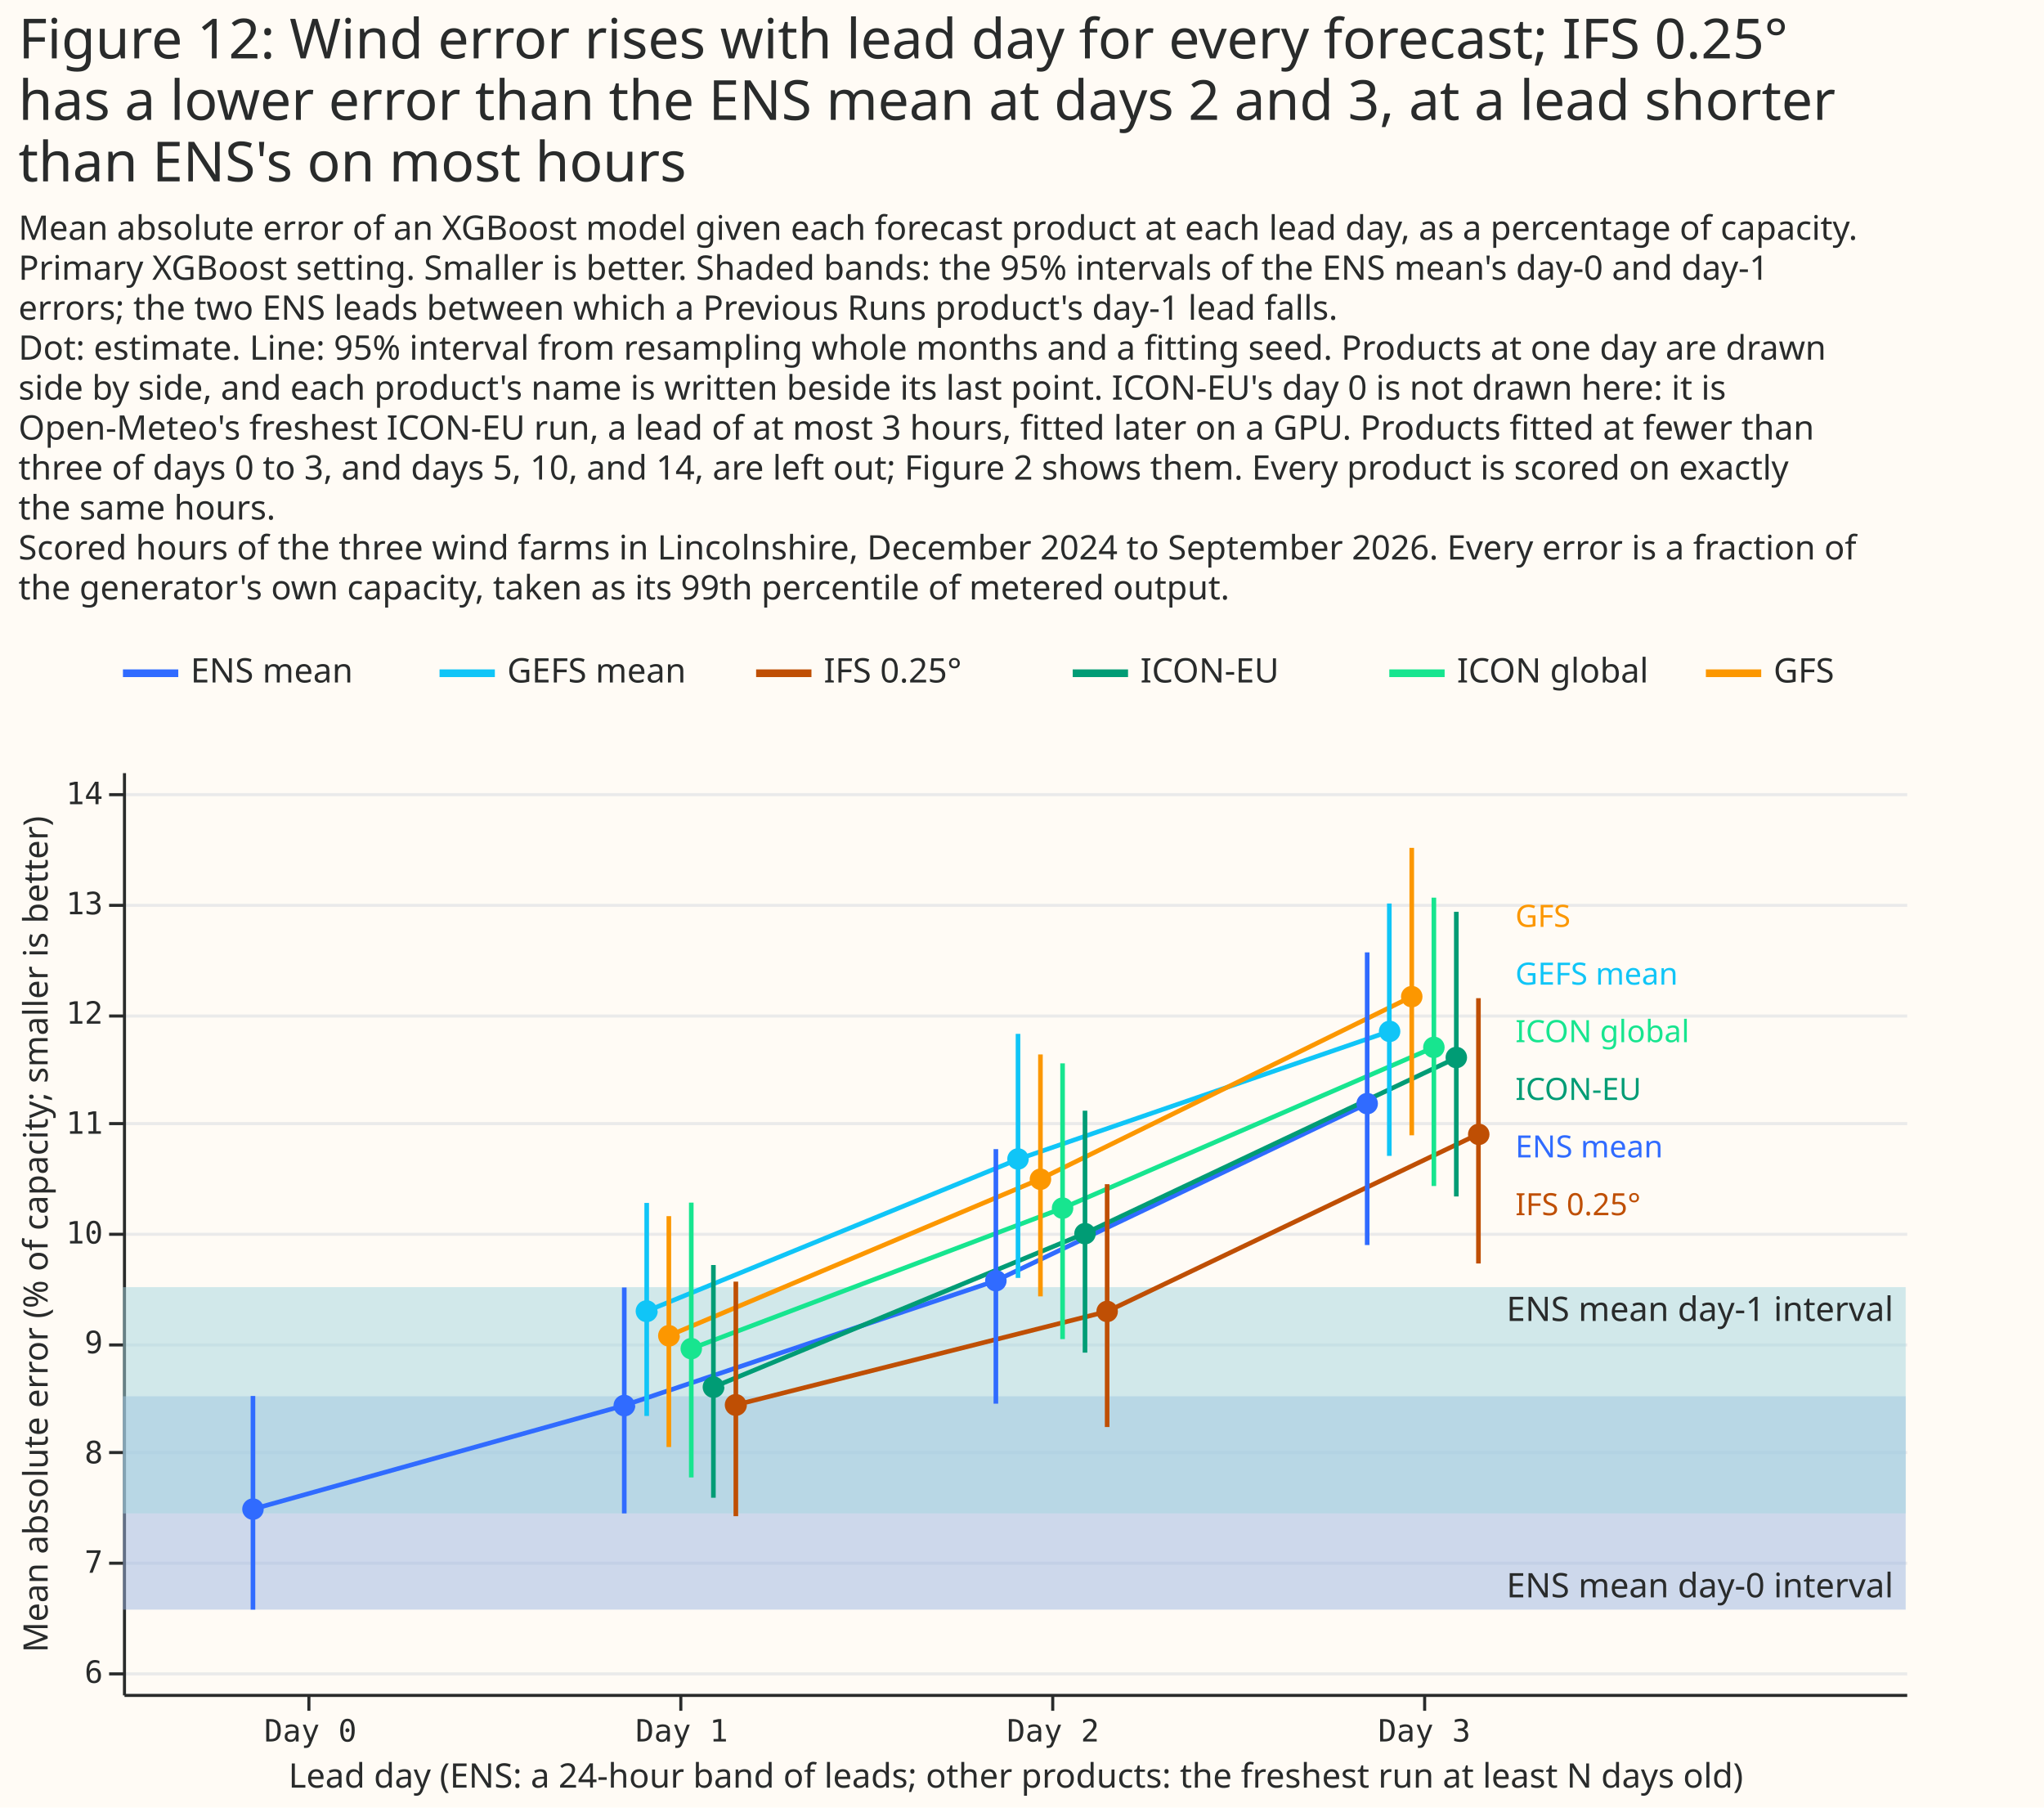
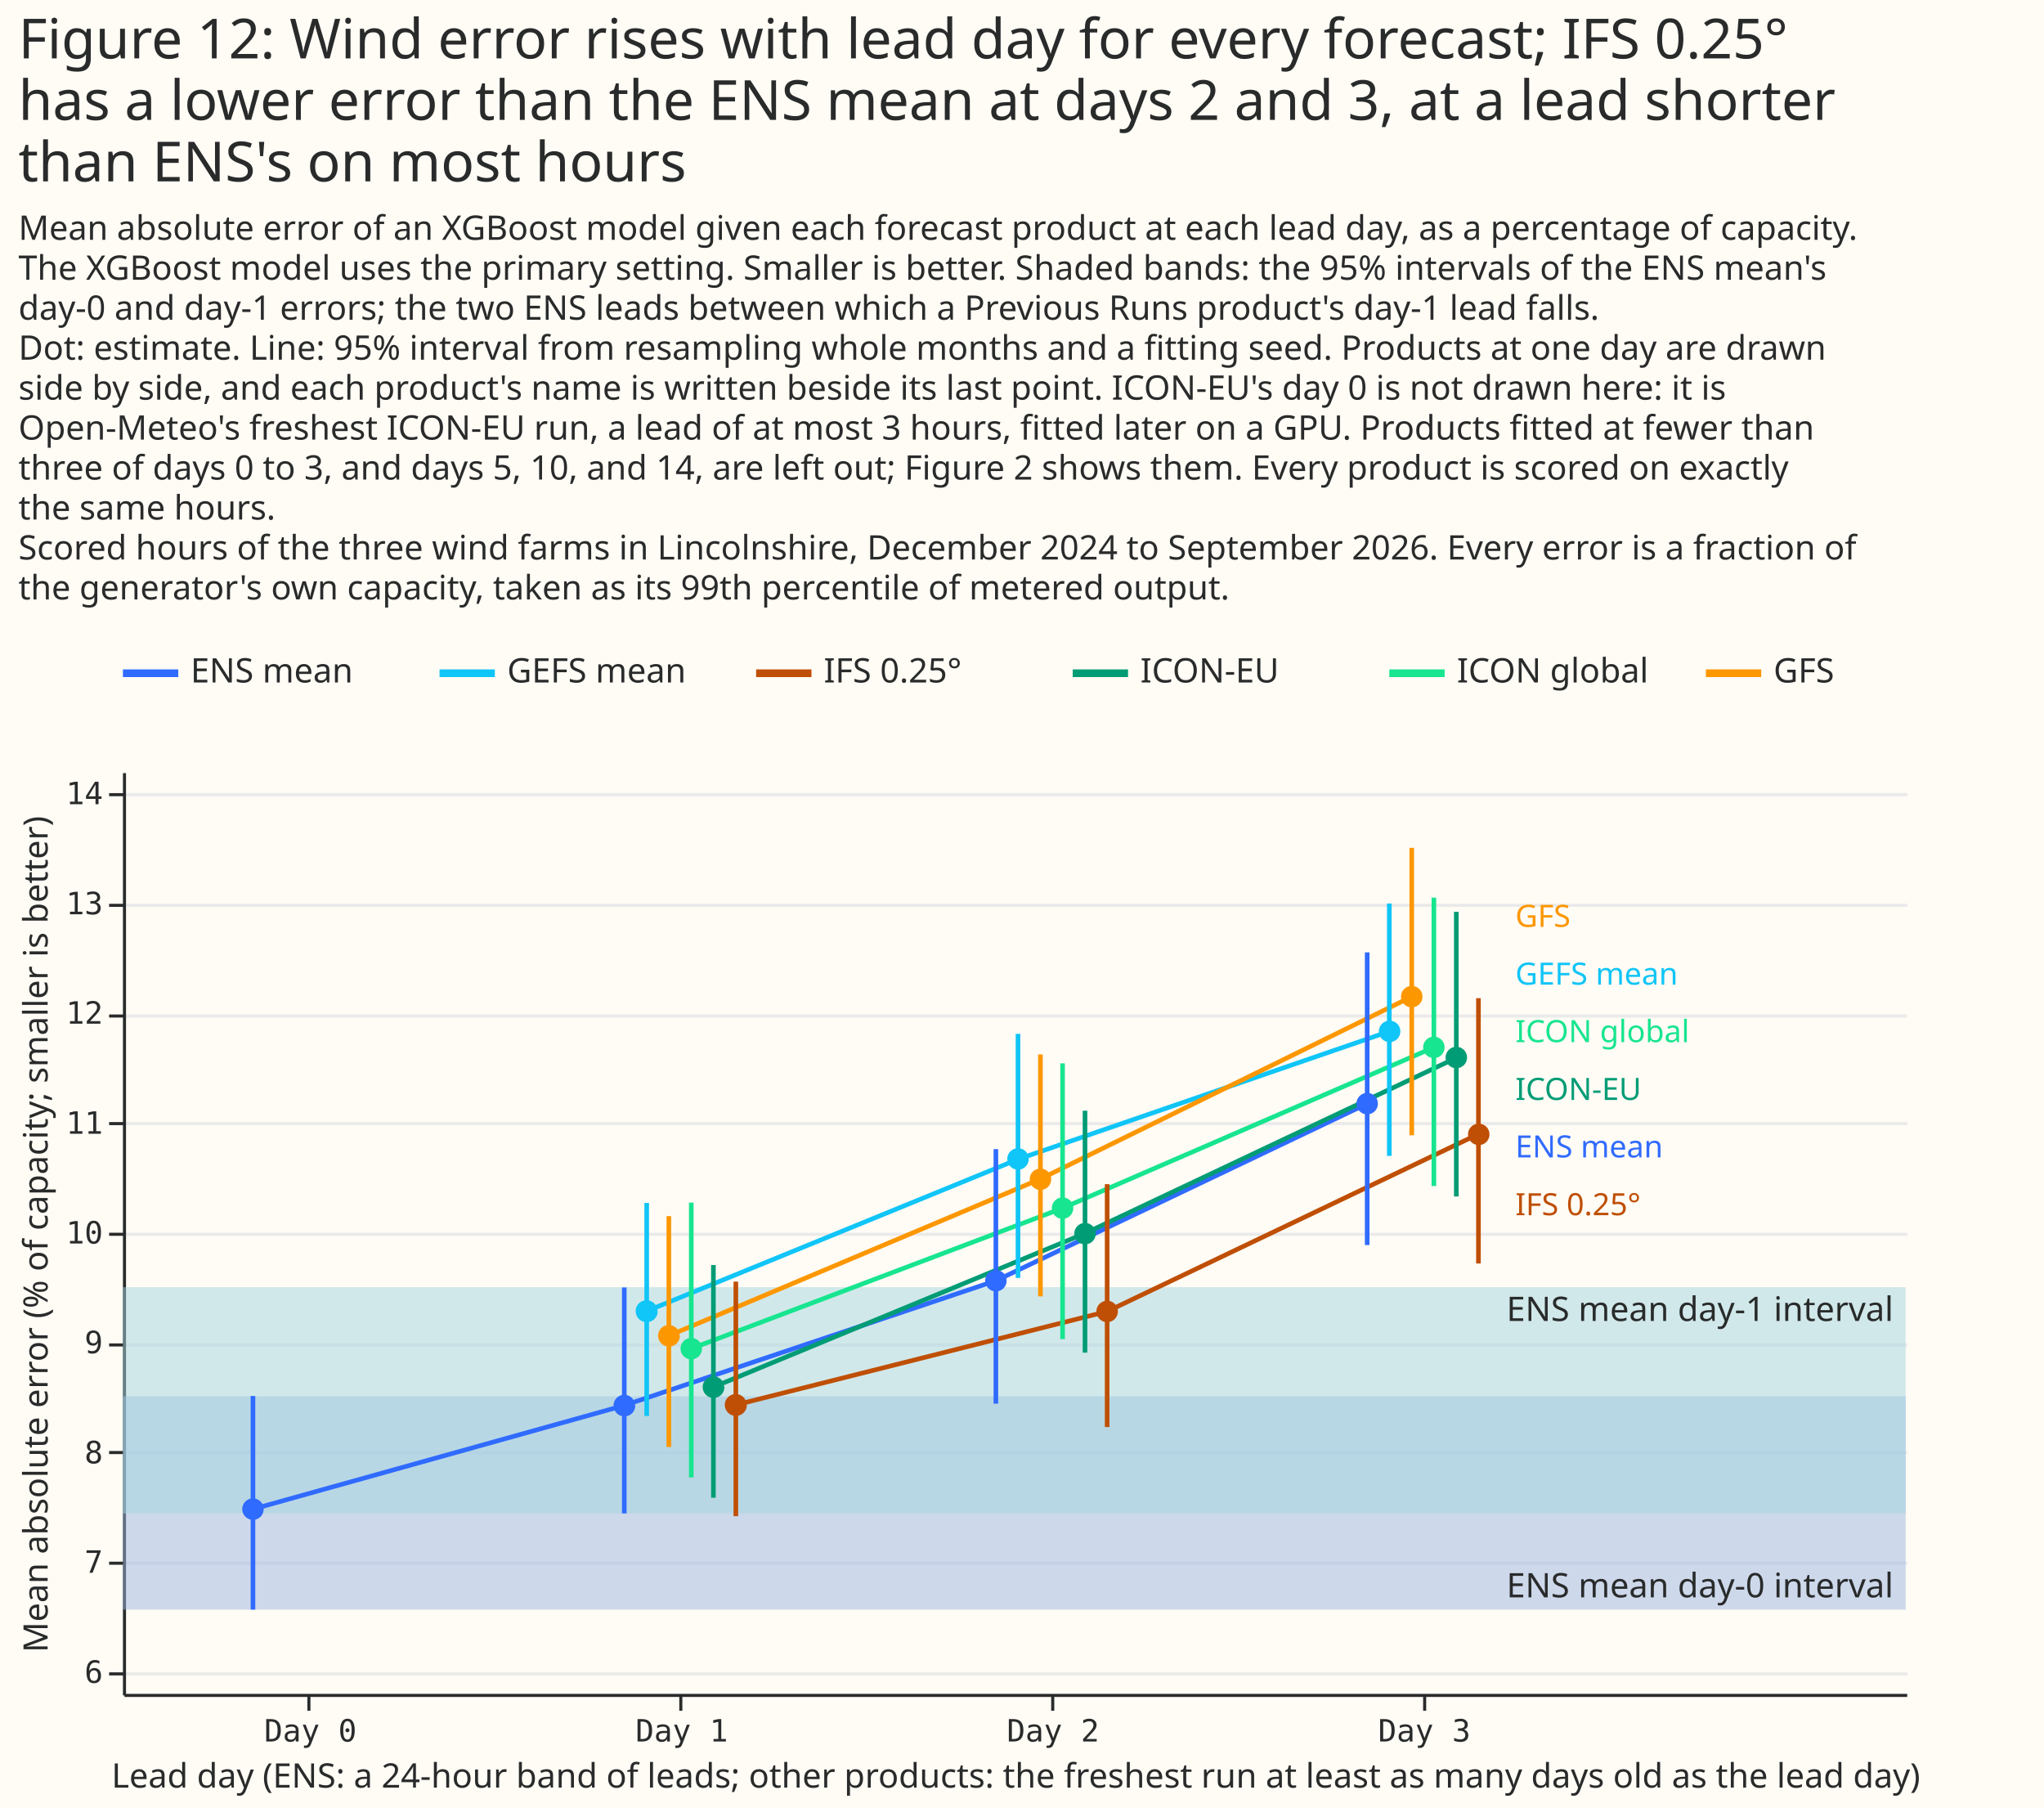
<svg xmlns="http://www.w3.org/2000/svg" width="665" height="588" class="marks" viewBox="0 0 665 588">
  <path fill="#fffbf5" d="M0 0h665v588H0z" />
  <g fill="none" stroke-miterlimit="10" aria-roledescription="group mark container" class="mark-group role-frame root">
    <g aria-roledescription="group mark container" class="mark-group role-scope concat_0_group">
      <path fill="#fffbf5" d="M40 211h620v16H40Z" aria-hidden="true" class="background" />
      <g stroke-dasharray="1,0" stroke-width="2.5" aria-hidden="true" class="mark-rule role-mark concat_0_layer_0_marks">
        <path stroke="#306bff" d="M40 219h18" />
        <path stroke="#10c5f7" d="M143 219h18" />
        <path stroke="#bf4f04" d="M246 219h18" />
        <path stroke="#009c75" d="M349 219h18" />
        <path stroke="#17e58f" d="M452 219h18" />
        <path stroke="#fc9700" d="M555 219h18" />
      </g>
      <g fill="#292b2b" aria-roledescription="text mark container" class="mark-text role-mark concat_0_layer_1_marks" font-family="Matter XH, DM Sans, sans-serif" font-size="11">
        <text aria-label="x: 0; label: ENS mean" aria-roledescription="text mark" transform="translate(62 222)">ENS mean</text>
        <text aria-label="x: 103; label: GEFS mean" aria-roledescription="text mark" transform="translate(165 222)">GEFS mean</text>
        <text aria-label="x: 206; label: IFS 0.25°" aria-roledescription="text mark" transform="translate(268 222)">IFS 0.25°</text>
        <text aria-label="x: 309; label: ICON-EU" aria-roledescription="text mark" transform="translate(371 222)">ICON-EU</text>
        <text aria-label="x: 412; label: ICON global" aria-roledescription="text mark" transform="translate(474 222)">ICON global</text>
        <text aria-label="x: 515; label: GFS" aria-roledescription="text mark" transform="translate(577 222)">GFS</text>
      </g>
    </g>
    <g aria-roledescription="group mark container" class="mark-group role-scope concat_1_group">
      <path fill="#fffbf5" d="M40 251h580v300H40Z" aria-hidden="true" class="background" />
      <g aria-hidden="true" class="mark-group role-axis">
        <path stroke="#eaeaea" d="M40.5 544.5h580m-580-36h580m-580-36h580m-580-35h580m-580-36h580m-580-36h580m-580-35h580m-580-36h580m-580-36h580" class="mark-rule role-axis-grid" pointer-events="none" />
      </g>
-       <g aria-label="X-axis titled 'Lead day (ENS: a 24-hour band of leads; other products: the freshest run at least N days old)' for a linear scale with values from −1 to 4" aria-roledescription="axis" class="mark-group role-axis" pointer-events="none">
+       <g aria-label="X-axis titled 'Lead day (ENS: a 24-hour band of leads; other products: the freshest run at least as many days old as the lead day)' for a linear scale with values from −1 to 4" aria-roledescription="axis" class="mark-group role-axis" pointer-events="none">
        <path stroke="#292b2b" d="M100.5 551.5v5m121-5v5m121-5v5m121-5v5" class="mark-rule role-axis-tick" />
        <g fill="#292b2b" class="mark-text role-axis-label" font-family="Matter Semi Mono, Roboto Mono, monospace" font-size="10" text-anchor="middle">
          <text transform="translate(101 566.5)">Day 0</text>
          <text transform="translate(221.8 566.5)">Day 1</text>
          <text transform="translate(342.6 566.5)">Day 2</text>
          <text transform="translate(463.4 566.5)">Day 3</text>
        </g>
        <path stroke="#292b2b" d="M40.5 551.5h580" class="mark-rule role-axis-domain" />
-         <text fill="#292b2b" class="mark-text role-axis-title" font-family="Matter XH, DM Sans, sans-serif" font-size="11" text-anchor="middle" transform="translate(330.5 581.5)">Lead day (ENS: a 24-hour band of leads; other products: the freshest run at least N days old)</text>
+         <text fill="#292b2b" class="mark-text role-axis-title" font-family="Matter XH, DM Sans, sans-serif" font-size="11" text-anchor="middle" transform="translate(330.5 581.5)">Lead day (ENS: a 24-hour band of leads; other products: the freshest run at least as many days old as the lead day)</text>
      </g>
      <g aria-label="Y-axis titled 'Mean absolute error (% of capacity; smaller is better)' for a linear scale with values from 6 to 14" aria-roledescription="axis" class="mark-group role-axis" pointer-events="none">
        <path stroke="#292b2b" d="M40.5 544.5h-5m5-36h-5m5-36h-5m5-35h-5m5-36h-5m5-36h-5m5-35h-5m5-36h-5m5-36h-5" class="mark-rule role-axis-tick" />
        <g fill="#292b2b" class="mark-text role-axis-label" font-family="Matter Semi Mono, Roboto Mono, monospace" font-size="10" text-anchor="end">
          <text transform="translate(33.5 547.4)">6</text>
          <text transform="translate(33.5 511.6)">7</text>
          <text transform="translate(33.5 476)">8</text>
          <text transform="translate(33.5 440.2)">9</text>
          <text transform="translate(33.5 404.5)">10</text>
          <text transform="translate(33.5 368.8)">11</text>
          <text transform="translate(33.5 333)">12</text>
          <text transform="translate(33.5 297.4)">13</text>
          <text transform="translate(33.5 261.6)">14</text>
        </g>
        <path stroke="#292b2b" d="M40.5 551.5v-300" class="mark-rule role-axis-domain" />
        <text fill="#292b2b" class="mark-text role-axis-title" font-family="Matter XH, DM Sans, sans-serif" font-size="11" text-anchor="middle" transform="rotate(-90 208.5 193)">Mean absolute error (% of capacity; smaller is better)</text>
      </g>
      <g aria-hidden="true" class="mark-rect role-mark concat_1_layer_0_marks">
        <path fill="#9cb6e1" d="M40 454.2h580v69.4H40Z" opacity=".5" />
        <path fill="#a3d6e0" d="M40 418.7h580v73.6H40Z" opacity=".5" />
      </g>
      <text fill="#292b2b" aria-hidden="true" class="mark-text role-mark concat_1_layer_1_marks" font-family="Matter XH, DM Sans, sans-serif" font-size="11" text-anchor="end" transform="translate(616 519.6)">ENS mean day-0 interval</text>
      <text fill="#292b2b" aria-hidden="true" class="mark-text role-mark concat_1_layer_2_marks" font-family="Matter XH, DM Sans, sans-serif" font-size="11" text-anchor="end" transform="translate(616 429.7)">ENS mean day-1 interval</text>
      <g aria-roledescription="group mark container" class="mark-group role-scope concat_1_layer_3_pathgroup">
        <path d="M40 251h580v300H40Z" aria-hidden="true" class="background" />
        <path stroke="#306bff" stroke-dasharray="1,0" stroke-width="1.5" d="M82.3 490.9 203 457.2l121-40.6L444.8 359" aria-hidden="true" class="mark-line role-mark concat_1_layer_3_marks" />
        <path d="M40 251h580v300H40Z" aria-hidden="true" class="background" />
        <path stroke="#10c5f7" stroke-dasharray="1,0" stroke-width="1.5" d="m210.4 426.5 120.8-49.4L452 335.5" aria-hidden="true" class="mark-line role-mark concat_1_layer_3_marks" />
        <path d="M40 251h580v300H40Z" aria-hidden="true" class="background" />
        <path stroke="#fc9700" stroke-dasharray="1,0" stroke-width="1.5" d="m217.6 434.5 120.9-51 120.8-59.3" aria-hidden="true" class="mark-line role-mark concat_1_layer_3_marks" />
        <path d="M40 251h580v300H40Z" aria-hidden="true" class="background" />
        <path stroke="#17e58f" stroke-dasharray="1,0" stroke-width="1.5" d="M224.9 438.7 345.7 393l120.8-52.3" aria-hidden="true" class="mark-line role-mark concat_1_layer_3_marks" />
        <path d="M40 251h580v300H40Z" aria-hidden="true" class="background" />
        <path stroke="#009c75" stroke-dasharray="1,0" stroke-width="1.5" d="m232.1 451.2 120.9-50 120.8-57.1" aria-hidden="true" class="mark-line role-mark concat_1_layer_3_marks" />
        <path d="M40 251h580v300H40Z" aria-hidden="true" class="background" />
        <path stroke="#bf4f04" stroke-dasharray="1,0" stroke-width="1.5" d="m239.4 457 120.8-30.4L481 368.9" aria-hidden="true" class="mark-line role-mark concat_1_layer_3_marks" />
      </g>
      <g stroke-width="1.5" aria-hidden="true" class="mark-rule role-mark concat_1_layer_4_marks">
        <path stroke="#306bff" d="M82.3 523.6v-69.5m120.8 38.2v-73.5M324 456.6v-82.8M444.8 405v-95.2" />
        <path stroke="#10c5f7" d="M210.4 460.6v-69.3m120.8 24.4v-79.4M452 376v-82.1" />
        <path stroke="#fc9700" d="M217.6 470.7v-75.1m120.9 26.1V343m120.8 26.3v-93.5" />
        <path stroke="#17e58f" d="M224.9 480.6v-89.4m120.8 44.4v-89.7m120.8 39.9V292" />
        <path stroke="#009c75" d="M232.1 487.2v-75.7M353 440v-78.7m120.8 27.9v-92.6" />
        <path stroke="#bf4f04" d="M239.4 493.2v-76.3m120.8 47.3v-79M481 411v-86.3" />
      </g>
      <g aria-hidden="true" class="mark-symbol role-mark concat_1_layer_5_marks">
        <path fill="#306bff" d="M85.8 490.9a3.5 3.5 0 1 1-7 0 3.5 3.5 0 1 1 7 0m120.9-33.7a3.5 3.5 0 1 1-7.1 0 3.5 3.5 0 1 1 7 0m120.9-40.6a3.5 3.5 0 1 1-7 0 3.5 3.5 0 1 1 7 0M448.3 359a3.5 3.5 0 1 1-7 0 3.5 3.5 0 1 1 7 0" />
        <path fill="#10c5f7" d="M214 426.5a3.5 3.5 0 1 1-7.2 0 3.5 3.5 0 1 1 7.1 0M334.7 377a3.5 3.5 0 1 1-7 0 3.5 3.5 0 1 1 7 0m120.9-41.5a3.5 3.5 0 1 1-7 0 3.5 3.5 0 1 1 7 0" />
        <path fill="#fc9700" d="M221.2 434.5a3.5 3.5 0 1 1-7.1 0 3.5 3.5 0 1 1 7 0M342 383.6a3.5 3.5 0 1 1-7 0 3.5 3.5 0 1 1 7 0m120.8-59.4a3.5 3.5 0 1 1-7 0 3.5 3.5 0 1 1 7 0" />
        <path fill="#17e58f" d="M228.4 438.7a3.5 3.5 0 1 1-7 0 3.5 3.5 0 1 1 7 0M349.2 393a3.5 3.5 0 1 1-7 0 3.5 3.5 0 1 1 7 0M470 340.7a3.5 3.5 0 1 1-7 0 3.5 3.5 0 1 1 7 0" />
        <path fill="#009c75" d="M235.7 451.2a3.5 3.5 0 1 1-7.1 0 3.5 3.5 0 1 1 7 0m120.9-49.9a3.5 3.5 0 1 1-7 0 3.5 3.5 0 1 1 7 0M477.3 344a3.5 3.5 0 1 1-7 0 3.5 3.5 0 1 1 7 0" />
        <path fill="#bf4f04" d="M243 457a3.5 3.5 0 1 1-7.2 0 3.5 3.5 0 1 1 7.1 0m120.8-30.4a3.5 3.5 0 1 1-7 0 3.5 3.5 0 1 1 7 0M484.6 369a3.5 3.5 0 1 1-7 0 3.5 3.5 0 1 1 7 0" />
      </g>
      <g aria-hidden="true" class="mark-text role-mark concat_1_layer_6_marks" font-family="Matter XH, DM Sans, sans-serif" font-size="10">
        <text fill="#306bff" transform="translate(493 376.5)">ENS mean</text>
        <text fill="#10c5f7" transform="translate(493 320.3)">GEFS mean</text>
        <text fill="#fc9700" transform="translate(493 301.5)">GFS</text>
        <text fill="#17e58f" transform="translate(493 339)">ICON global</text>
        <text fill="#009c75" transform="translate(493 357.8)">ICON-EU</text>
        <text fill="#bf4f04" transform="translate(493 395.3)">IFS 0.25°</text>
      </g>
    </g>
    <g fill="#292b2b" class="mark-group role-title" font-family="Matter XH, DM Sans, sans-serif" pointer-events="none">
      <text aria-label="Title text 'Figure 12: Wind error rises with lead day for every forecast; IFS 0.25° has a lower error than the ENS mean at days 2 and 3, at a lead shorter than ENS's on most hours'" aria-roledescription="title" class="mark-text role-title-text" font-size="18" transform="translate(6 19)">
        <tspan>Figure 12: Wind error rises with lead day for every forecast; IFS 0.25°</tspan>
        <tspan x="0" dy="20">has a lower error than the ENS mean at days 2 and 3, at a lead shorter</tspan>
        <tspan x="0" dy="20">than ENS's on most hours</tspan>
      </text>
-       <text aria-label="Subtitle text 'Mean absolute error of an XGBoost model given each forecast product at each lead day, as a percentage of capacity. Primary XGBoost setting. Smaller is better. Shaded bands: the 95% intervals of the ENS mean's day-0 and day-1 errors; the two ENS leads between which a Previous Runs product's day-1 lead falls. Dot: estimate. Line: 95% interval from resampling whole months and a fitting seed. Products at one day are drawn side by side, and each product's name is written beside its last point. ICON-EU's day 0 is not drawn here: it is Open-Meteo's freshest ICON-EU run, a lead of at most 3 hours, fitted later on a GPU. Products fitted at fewer than three of days 0 to 3, and days 5, 10, and 14, are left out; Figure 2 shows them. Every product is scored on exactly the same hours. Scored hours of the three wind farms in Lincolnshire, December 2024 to September 2026. Every error is a fraction of the generator's own capacity, taken as its 99th percentile of metered output.'" aria-roledescription="subtitle" class="mark-text role-title-subtitle" font-size="11" transform="translate(6 78)">
+       <text aria-label="Subtitle text 'Mean absolute error of an XGBoost model given each forecast product at each lead day, as a percentage of capacity. The XGBoost model uses the primary setting. Smaller is better. Shaded bands: the 95% intervals of the ENS mean's day-0 and day-1 errors; the two ENS leads between which a Previous Runs product's day-1 lead falls. Dot: estimate. Line: 95% interval from resampling whole months and a fitting seed. Products at one day are drawn side by side, and each product's name is written beside its last point. ICON-EU's day 0 is not drawn here: it is Open-Meteo's freshest ICON-EU run, a lead of at most 3 hours, fitted later on a GPU. Products fitted at fewer than three of days 0 to 3, and days 5, 10, and 14, are left out; Figure 2 shows them. Every product is scored on exactly the same hours. Scored hours of the three wind farms in Lincolnshire, December 2024 to September 2026. Every error is a fraction of the generator's own capacity, taken as its 99th percentile of metered output.'" aria-roledescription="subtitle" class="mark-text role-title-subtitle" font-size="11" transform="translate(6 78)">
        <tspan>Mean absolute error of an XGBoost model given each forecast product at each lead day, as a percentage of capacity.</tspan>
-         <tspan x="0" dy="13">Primary XGBoost setting. Smaller is better. Shaded bands: the 95% intervals of the ENS mean's day-0 and day-1</tspan>
-         <tspan x="0" dy="13">errors; the two ENS leads between which a Previous Runs product's day-1 lead falls.</tspan>
+         <tspan x="0" dy="13">The XGBoost model uses the primary setting. Smaller is better. Shaded bands: the 95% intervals of the ENS mean's</tspan>
+         <tspan x="0" dy="13">day-0 and day-1 errors; the two ENS leads between which a Previous Runs product's day-1 lead falls.</tspan>
        <tspan x="0" dy="13">Dot: estimate. Line: 95% interval from resampling whole months and a fitting seed. Products at one day are drawn</tspan>
        <tspan x="0" dy="13">side by side, and each product's name is written beside its last point. ICON-EU's day 0 is not drawn here: it is</tspan>
        <tspan x="0" dy="13">Open-Meteo's freshest ICON-EU run, a lead of at most 3 hours, fitted later on a GPU. Products fitted at fewer than</tspan>
        <tspan x="0" dy="13">three of days 0 to 3, and days 5, 10, and 14, are left out; Figure 2 shows them. Every product is scored on exactly</tspan>
        <tspan x="0" dy="13">the same hours.</tspan>
        <tspan x="0" dy="13">Scored hours of the three wind farms in Lincolnshire, December 2024 to September 2026. Every error is a fraction of</tspan>
        <tspan x="0" dy="13">the generator's own capacity, taken as its 99th percentile of metered output.</tspan>
      </text>
    </g>
  </g>
</svg>
